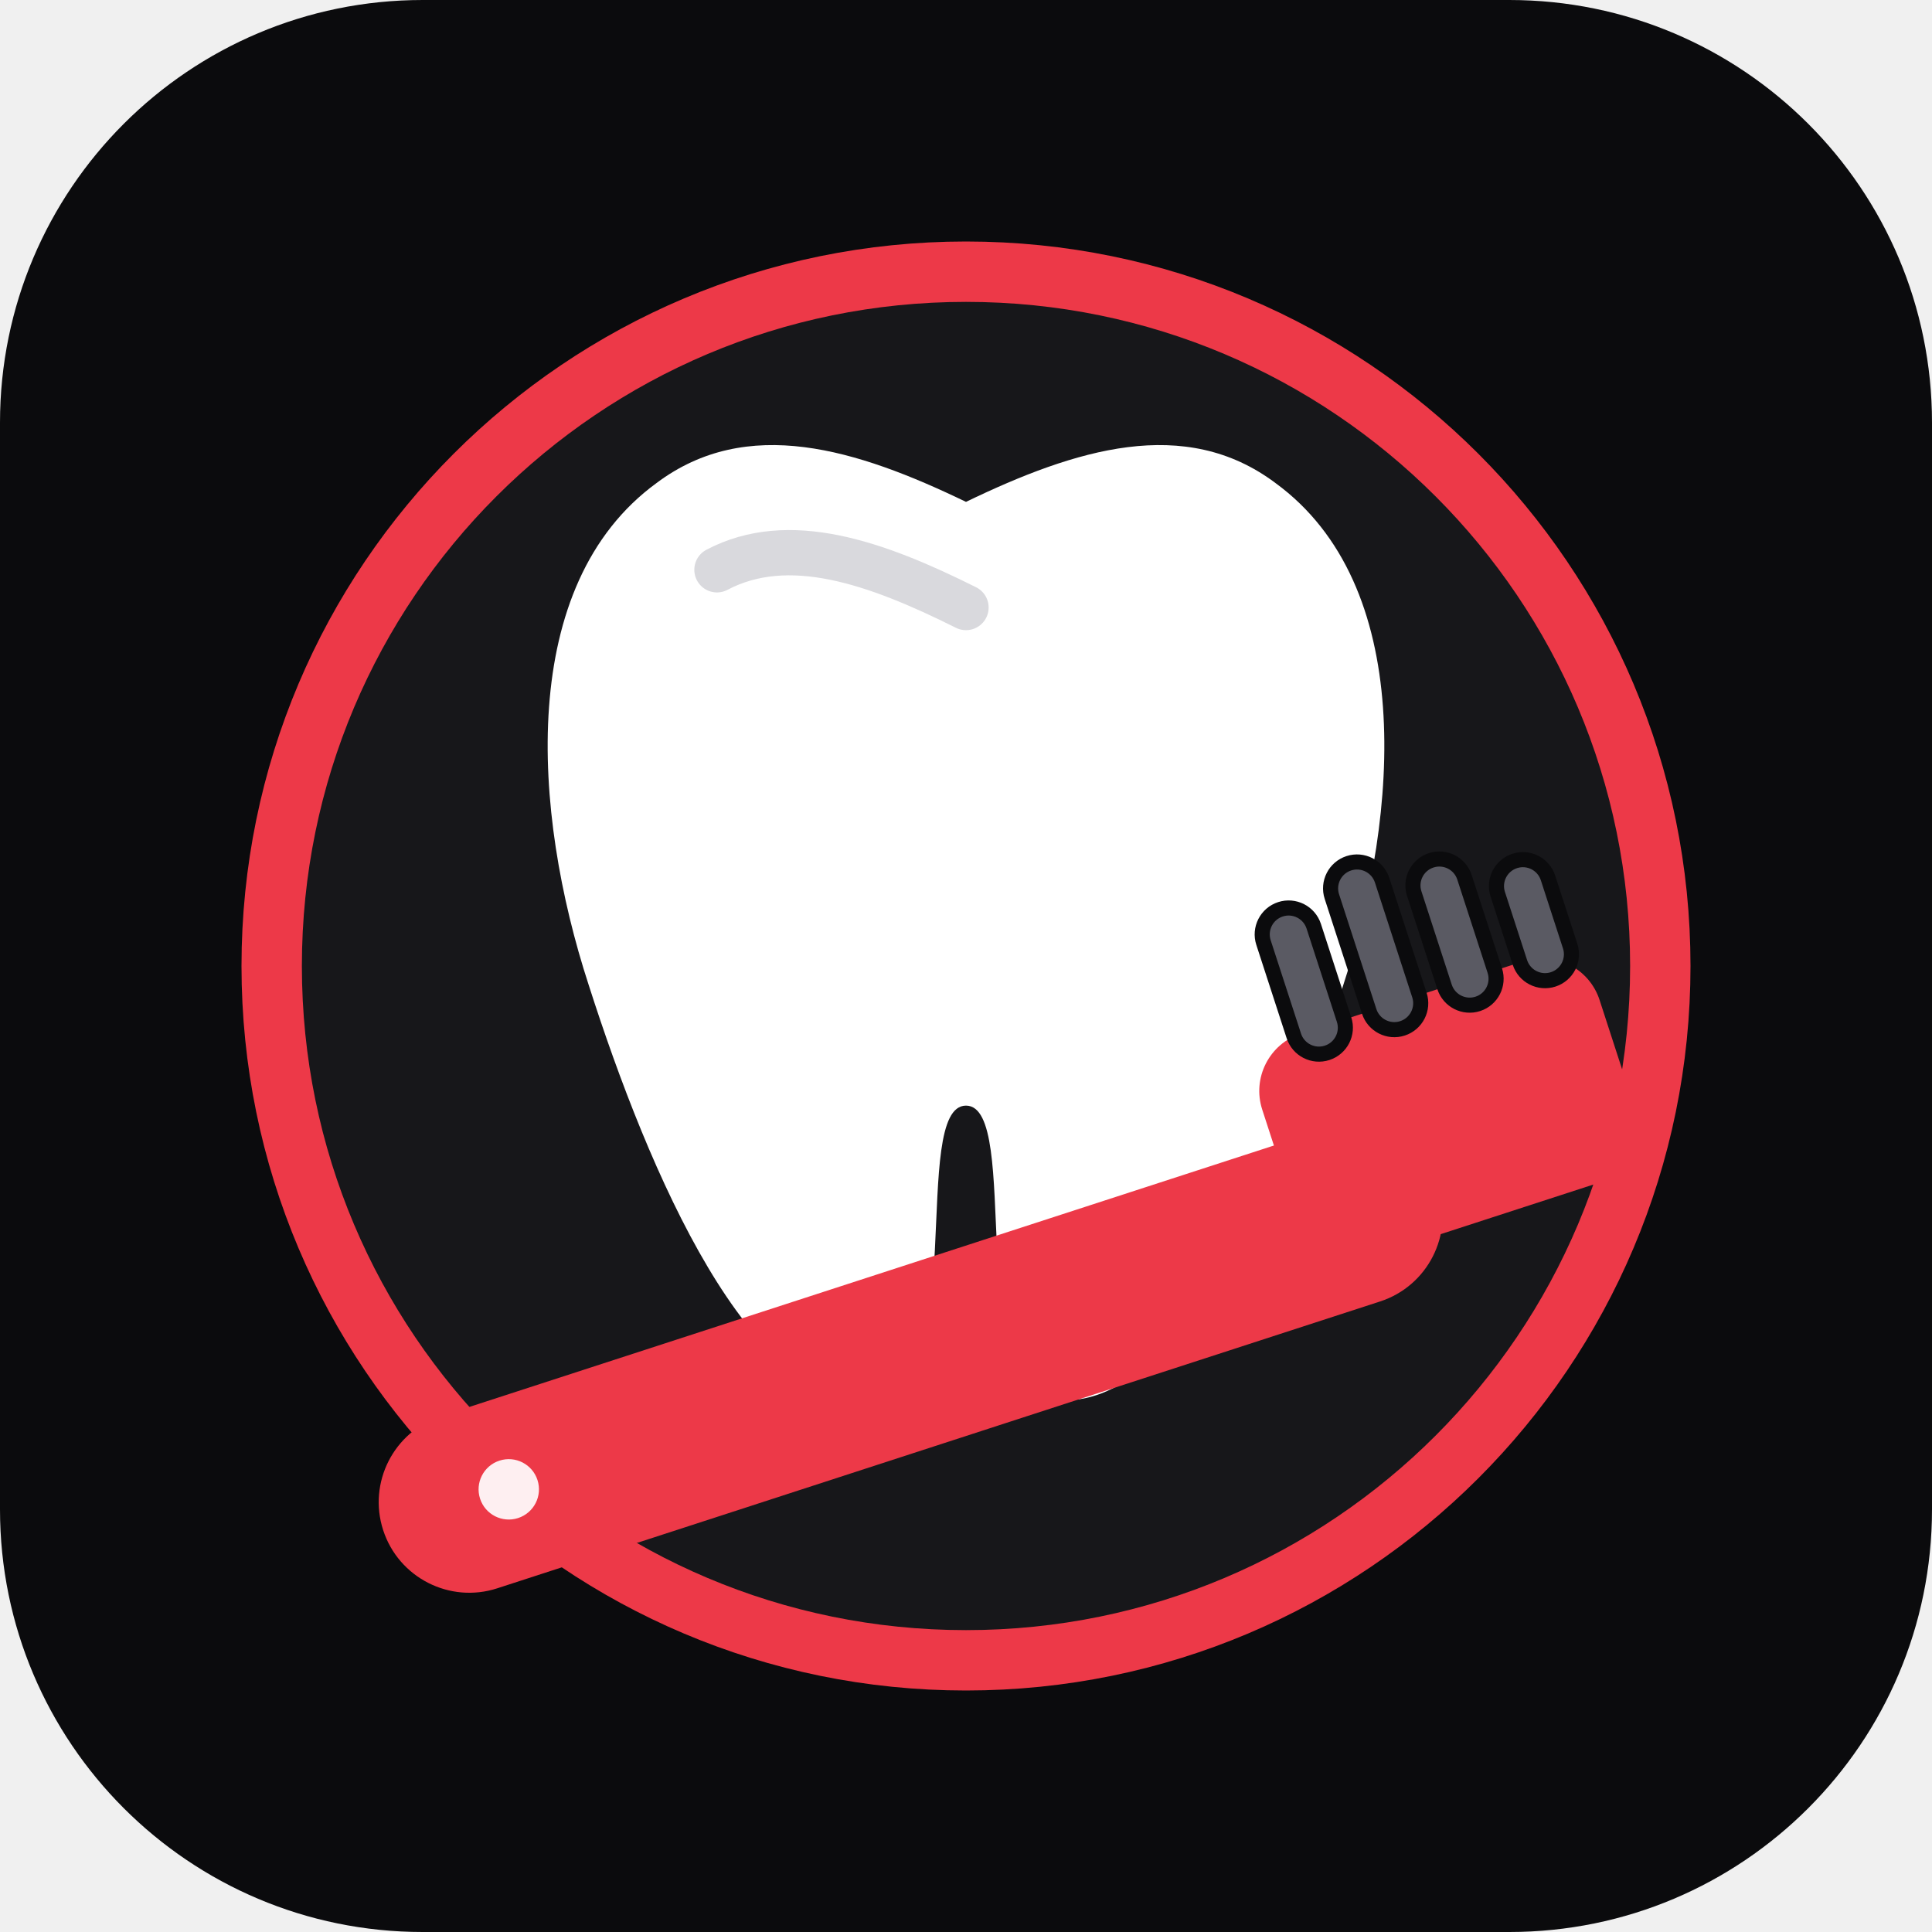
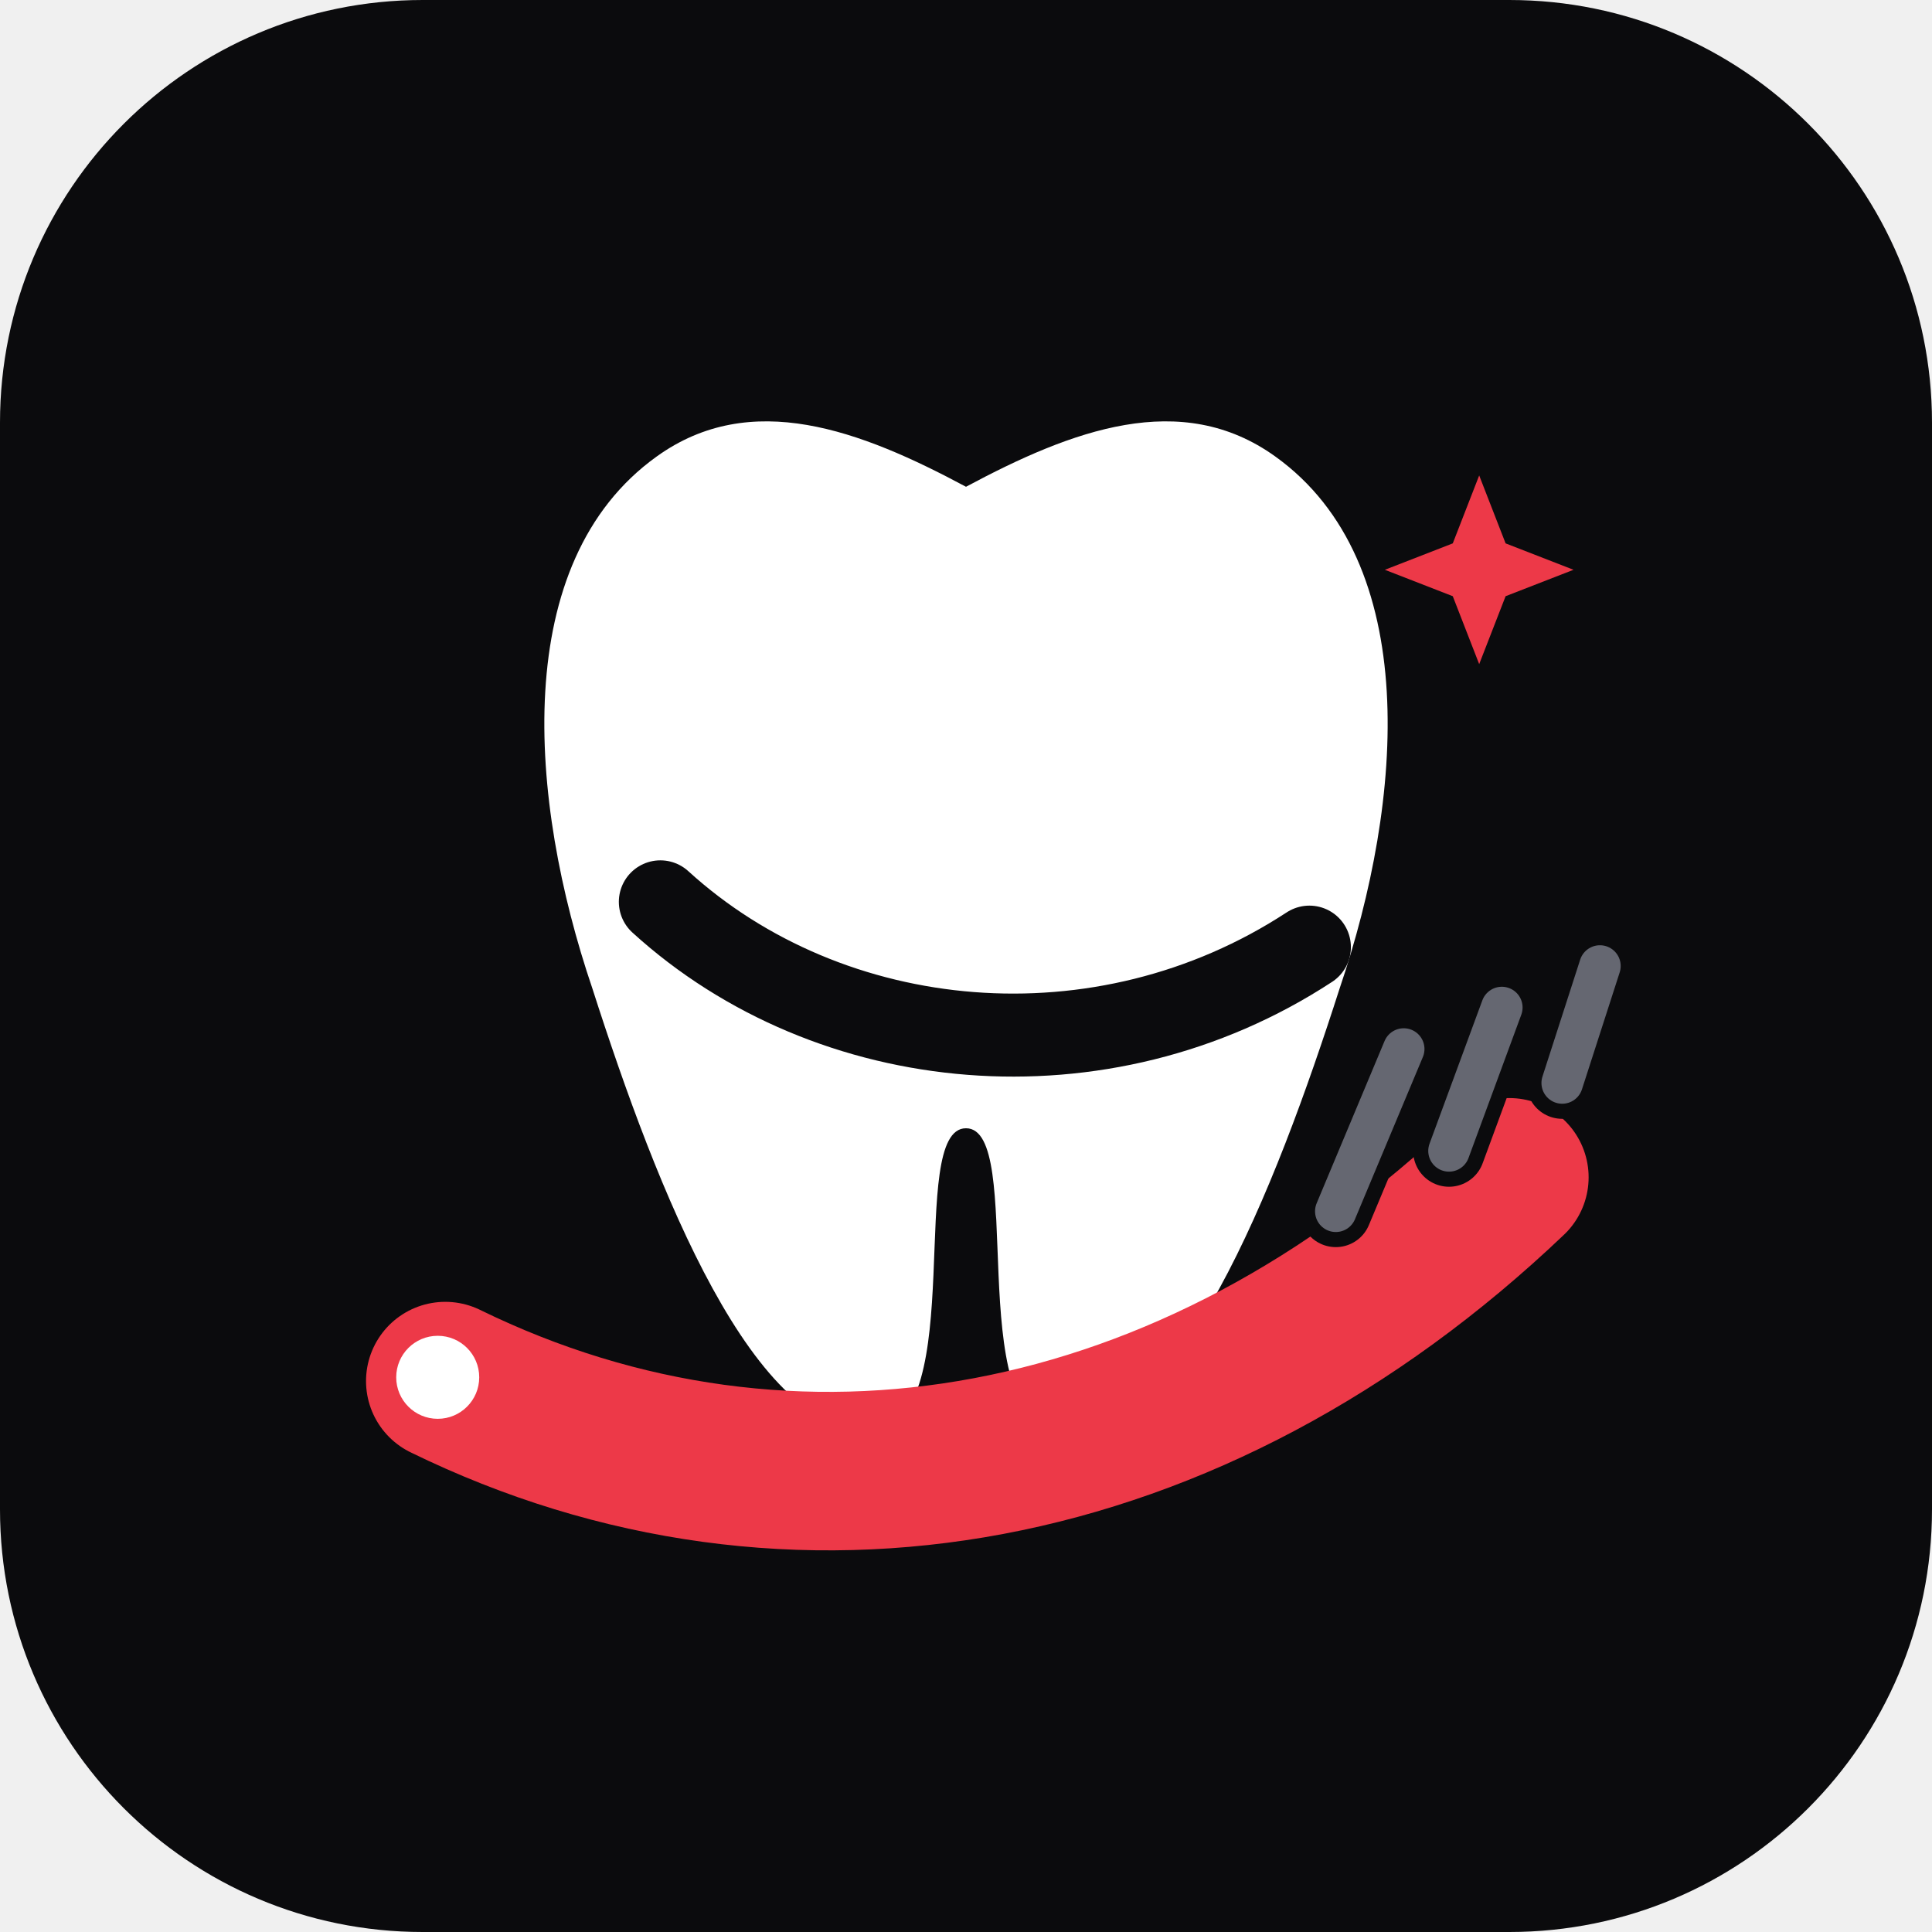
- <svg xmlns="http://www.w3.org/2000/svg" viewBox="0 0 512 512" role="img" aria-labelledby="title description">
+ <svg xmlns="http://www.w3.org/2000/svg" viewBox="0 0 512 512">
  <rect width="512" height="512" rx="112" fill="#0b0b0d" />
-   <circle cx="256" cy="256" r="184" fill="#17171a" stroke="#ed3948" stroke-width="16" />
-   <path fill="#ffffff" d="M174 128c24-18 53-9 82 5 29-14 58-23 82-5 37 27 33 87 18 133-16 50-43 113-76 110-25-2-9-78-24-78s1 76-24 78c-33 3-60-60-76-110-15-46-19-106 18-133Z" />
-   <path d="M190 151c19-10 42-2 66 10" fill="none" stroke="#d9d9dd" stroke-width="12" stroke-linecap="round" />
-   <g transform="rotate(-18 270 335)">
-     <rect x="88" y="326" width="294" height="48" rx="24" fill="#ed3948" />
-     <rect x="344" y="300" width="94" height="62" rx="16" fill="#ed3948" />
-     <rect x="358" y="267" width="14" height="40" rx="7" fill="#5a5a63" stroke="#0b0b0d" stroke-width="4" />
-     <rect x="379" y="261" width="14" height="46" rx="7" fill="#5a5a63" stroke="#0b0b0d" stroke-width="4" />
-     <rect x="400" y="267" width="14" height="40" rx="7" fill="#5a5a63" stroke="#0b0b0d" stroke-width="4" />
-     <rect x="421" y="274" width="14" height="33" rx="7" fill="#5a5a63" stroke="#0b0b0d" stroke-width="4" />
-     <circle cx="123" cy="350" r="8" fill="#ffffff" opacity=".92" />
+   <path fill="#ffffff" d="M174 121c25-18 54-7 82 8 28-15 57-26 82-8 39 28 34 91 17 141-17 53-43 120-75 117-25-3-8-80-24-80s1 77-24 80c-32 3-58-64-75-117-17-50-22-113 17-141Z" />
+   <path d="M175 239c45 41 117 48 172 12" fill="none" stroke="#0b0b0d" stroke-width="22" stroke-linecap="round" />
+   <path d="M118 366c92 45 198 26 282-54" fill="none" stroke="#ed3948" stroke-width="42" stroke-linecap="round" />
+   <circle cx="116" cy="365" r="11" fill="#ffffff" />
+   <g fill="none" stroke-linecap="round">
+     <path d="M354 321 372 278M384 305l14-38M414 287l10-31" stroke="#0b0b0d" stroke-width="19" />
+     <path d="M354 321 372 278M384 305l14-38M414 287l10-31" stroke="#656771" stroke-width="11" />
  </g>
+   <path d="m392 126 7 18 18 7-18 7-7 18-7-18-18-7 18-7Z" fill="#ed3948" />
</svg>
